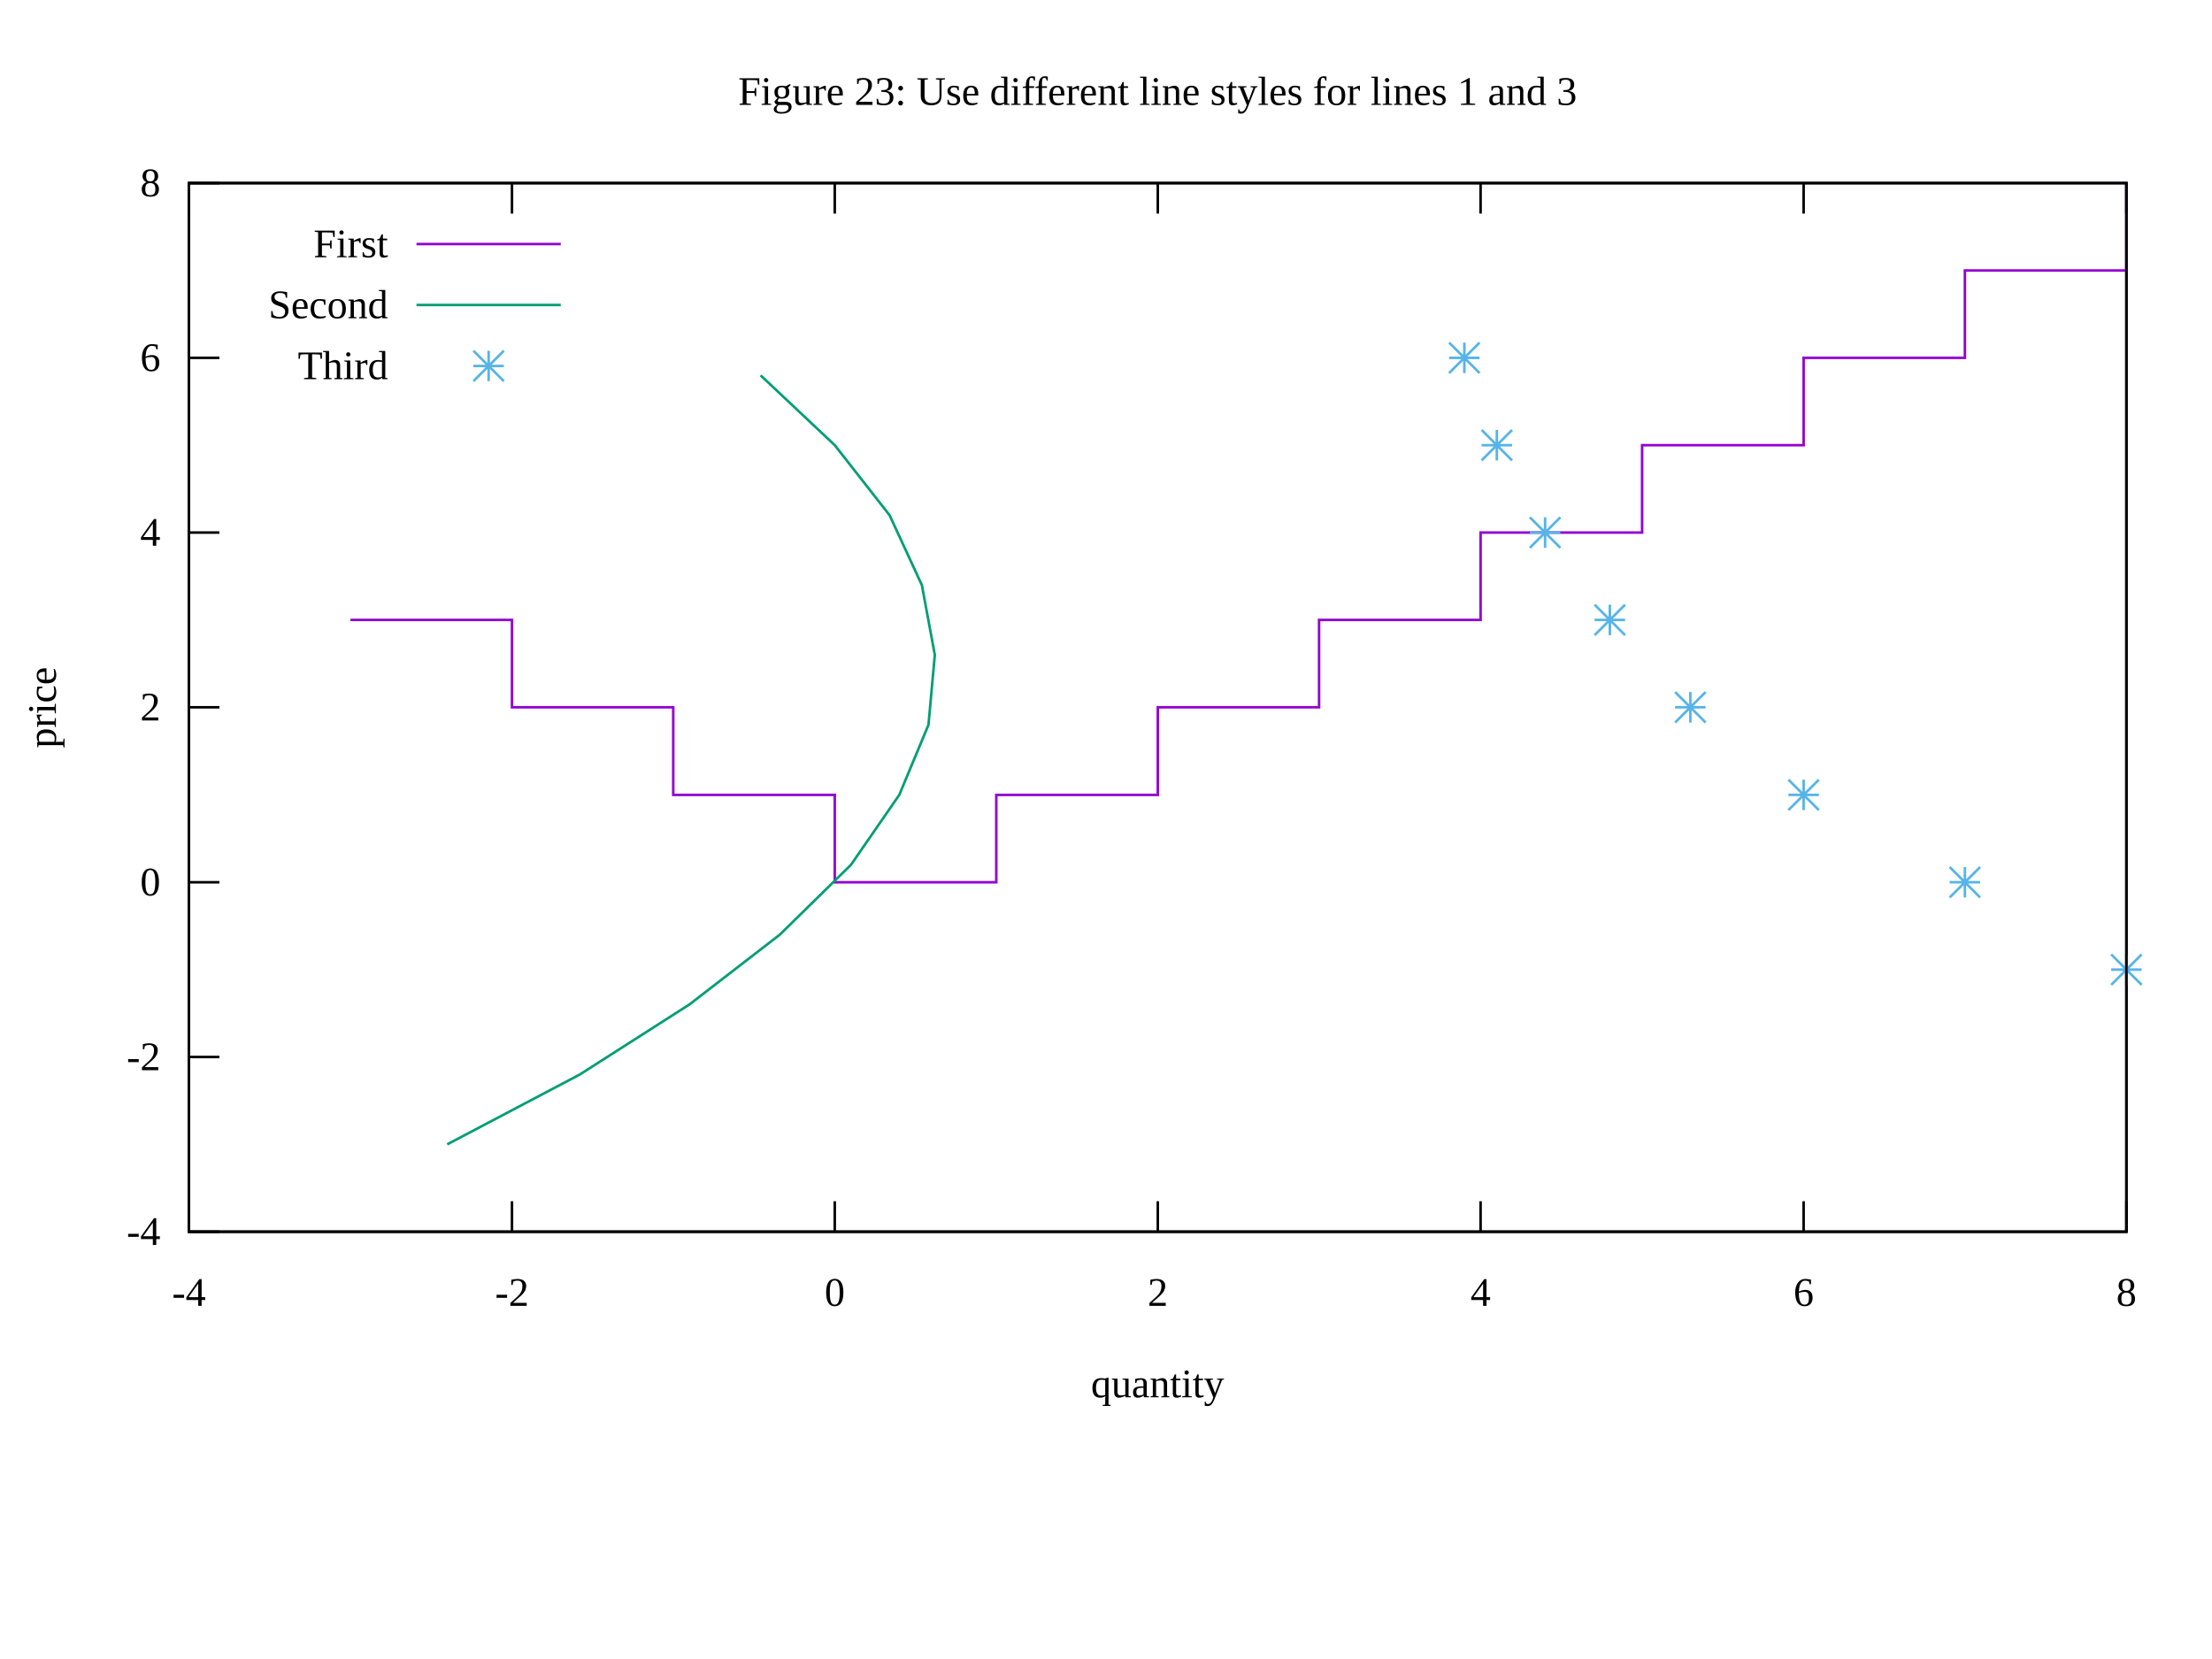
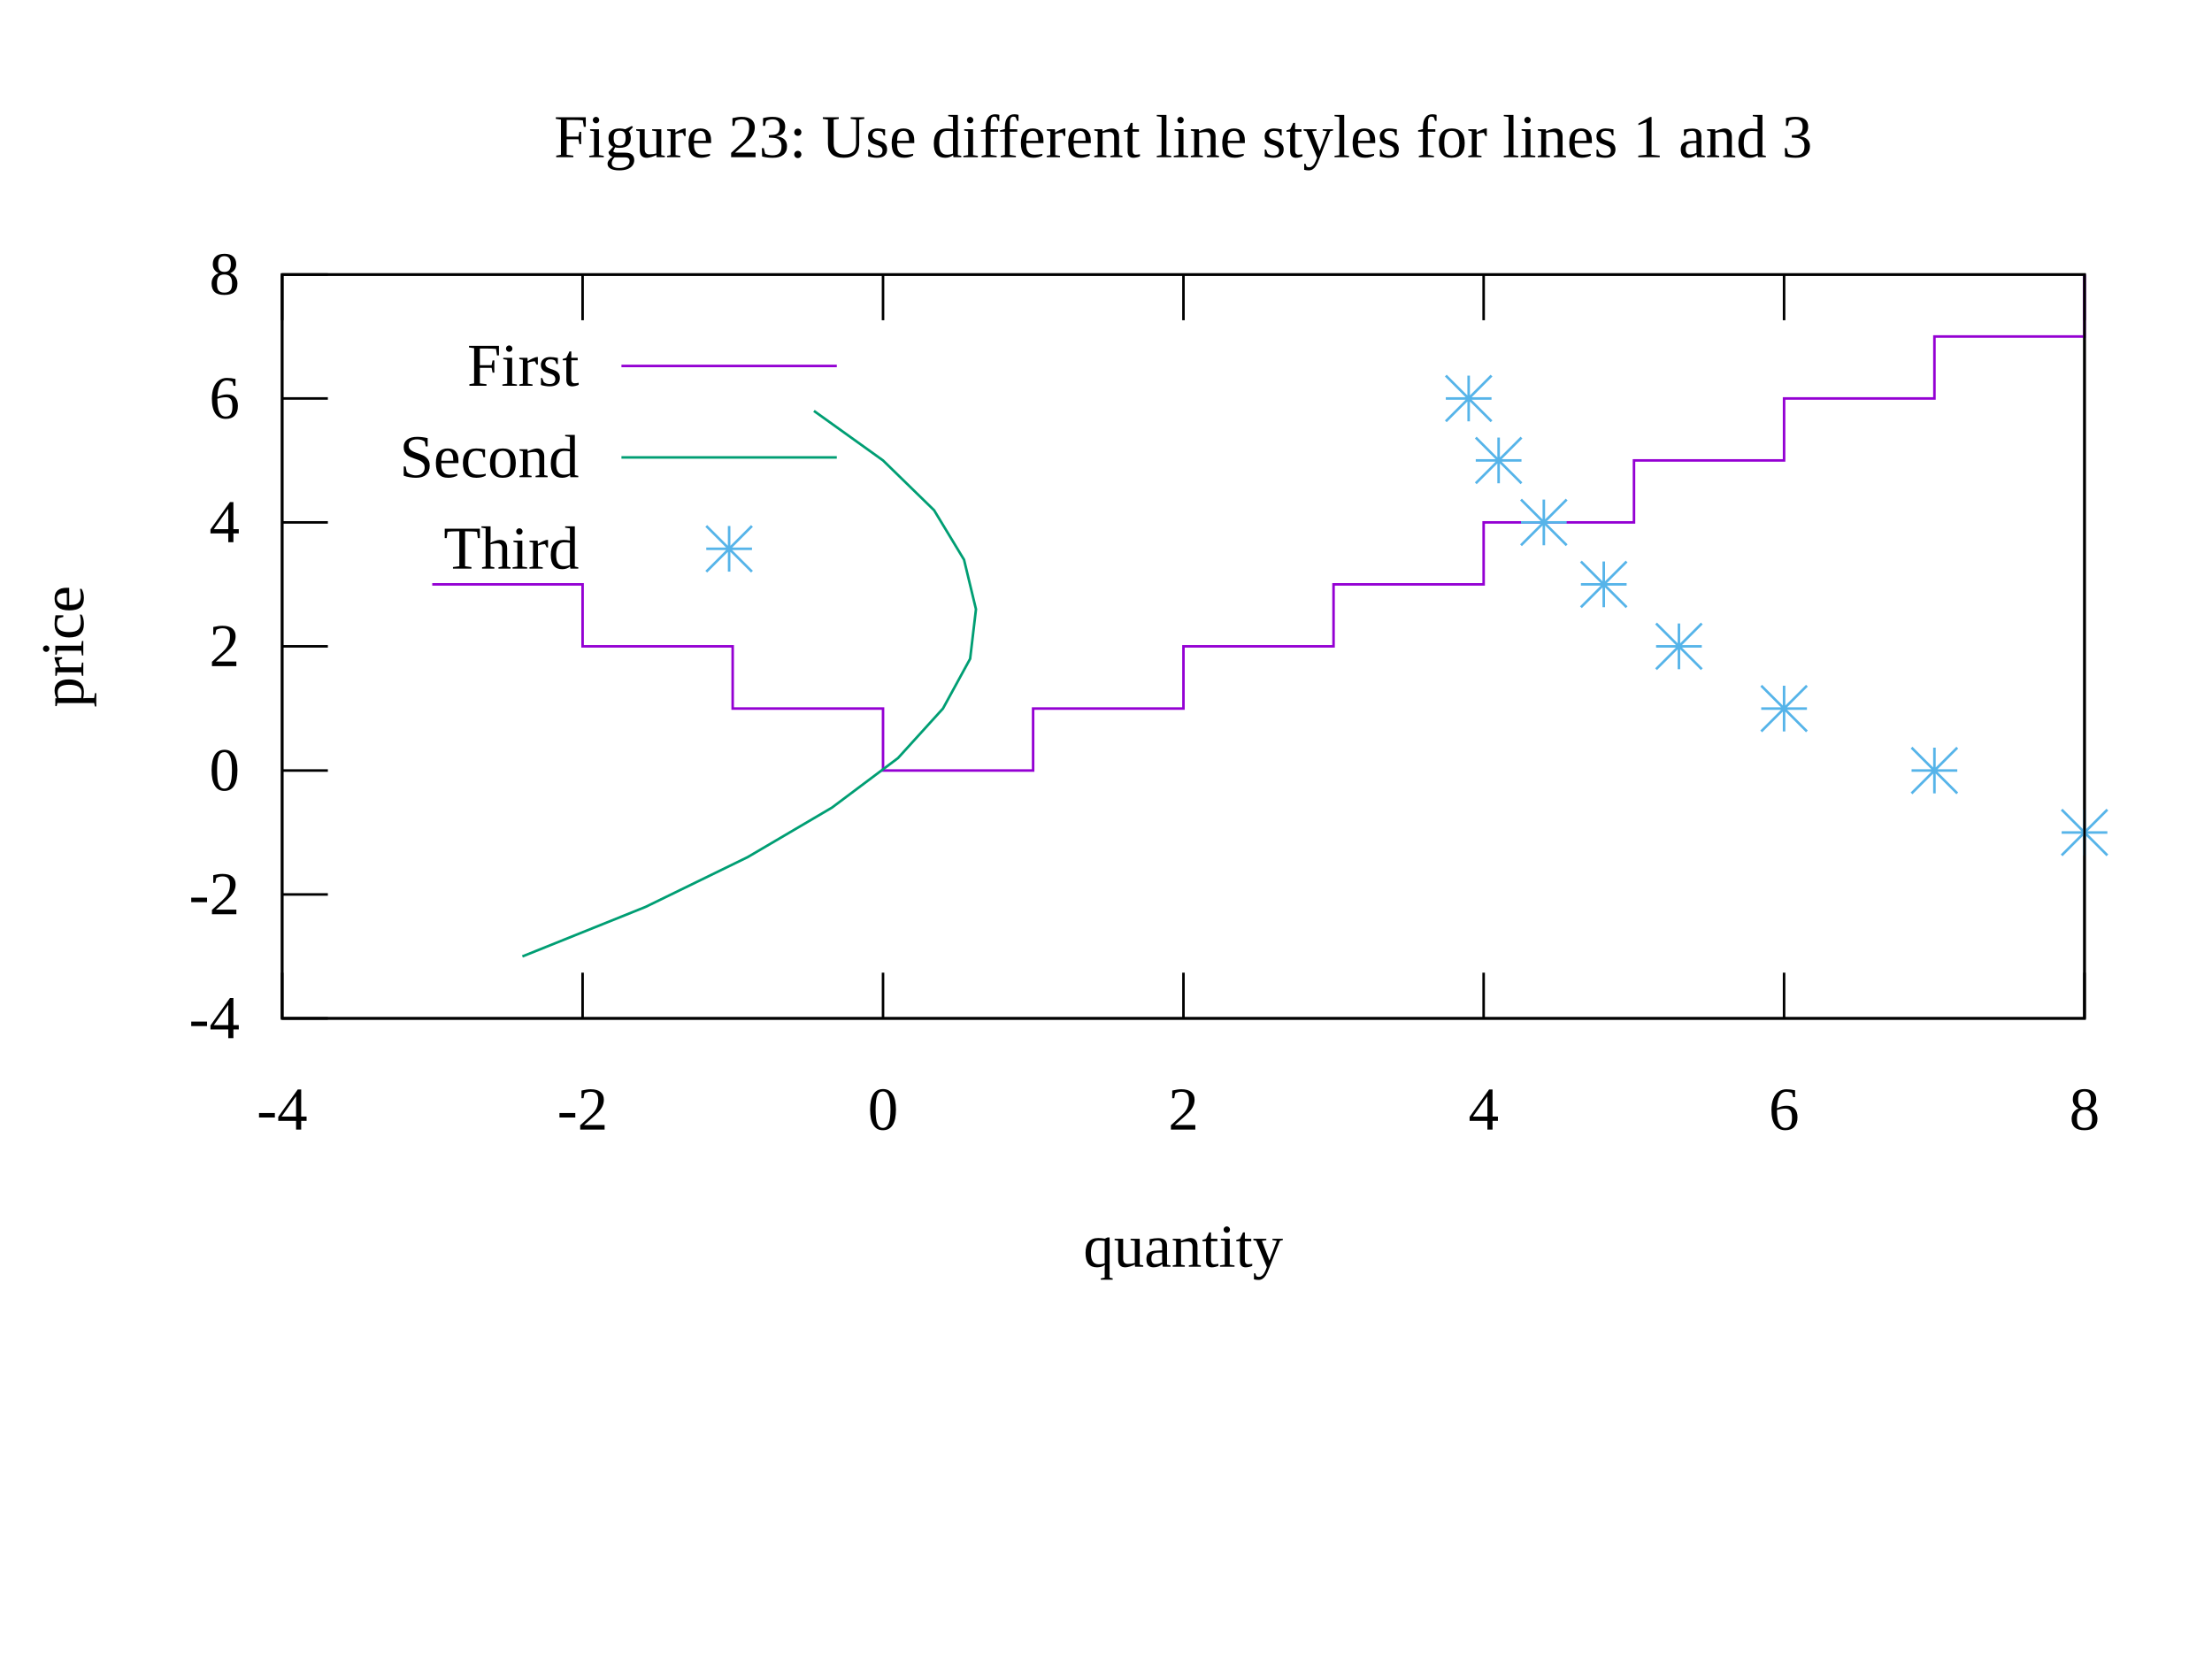
<svg xmlns="http://www.w3.org/2000/svg" xmlns:xlink="http://www.w3.org/1999/xlink" width="871" height="653" viewBox="0 0 871 653">
  <g id="gnuplot_canvas">
    <rect x="0" y="0" width="871" height="653" fill="none" />
    <defs>
      <circle id="gpDot" r="0.5" stroke-width="0.5" />
-       <path id="gpPt0" stroke-width="0.167" stroke="currentColor" d="M-1,0 h2 M0,-1 v2" />
-       <path id="gpPt1" stroke-width="0.167" stroke="currentColor" d="M-1,-1 L1,1 M1,-1 L-1,1" />
-       <path id="gpPt2" stroke-width="0.167" stroke="currentColor" d="M-1,0 L1,0 M0,-1 L0,1 M-1,-1 L1,1 M-1,1 L1,-1" />
-       <rect id="gpPt3" stroke-width="0.167" stroke="currentColor" x="-1" y="-1" width="2" height="2" />
-       <rect id="gpPt4" stroke-width="0.167" stroke="currentColor" fill="currentColor" x="-1" y="-1" width="2" height="2" />
-       <circle id="gpPt5" stroke-width="0.167" stroke="currentColor" cx="0" cy="0" r="1" />
+       <path id="gpPt0" stroke-width="0.111" stroke="currentColor" d="M-1,0 h2 M0,-1 v2" />
+       <path id="gpPt1" stroke-width="0.111" stroke="currentColor" d="M-1,-1 L1,1 M1,-1 L-1,1" />
+       <path id="gpPt2" stroke-width="0.111" stroke="currentColor" d="M-1,0 L1,0 M0,-1 L0,1 M-1,-1 L1,1 M-1,1 L1,-1" />
+       <rect id="gpPt3" stroke-width="0.111" stroke="currentColor" x="-1" y="-1" width="2" height="2" />
+       <rect id="gpPt4" stroke-width="0.111" stroke="currentColor" fill="currentColor" x="-1" y="-1" width="2" height="2" />
+       <circle id="gpPt5" stroke-width="0.111" stroke="currentColor" cx="0" cy="0" r="1" />
      <use xlink:href="#gpPt5" id="gpPt6" fill="currentColor" stroke="none" />
-       <path id="gpPt7" stroke-width="0.167" stroke="currentColor" d="M0,-1.33 L-1.33,0.67 L1.33,0.67 z" />
+       <path id="gpPt7" stroke-width="0.111" stroke="currentColor" d="M0,-1.33 L-1.33,0.67 L1.33,0.67 z" />
      <use xlink:href="#gpPt7" id="gpPt8" fill="currentColor" stroke="none" />
      <use xlink:href="#gpPt7" id="gpPt9" stroke="currentColor" transform="rotate(180)" />
      <use xlink:href="#gpPt9" id="gpPt10" fill="currentColor" stroke="none" />
      <use xlink:href="#gpPt3" id="gpPt11" stroke="currentColor" transform="rotate(45)" />
      <use xlink:href="#gpPt11" id="gpPt12" fill="currentColor" stroke="none" />
-       <path id="gpPt13" stroke-width="0.167" stroke="currentColor" d="M0,1.330 L1.265,0.411 L0.782,-1.067 L-0.782,-1.076 L-1.265,0.411 z" />
+       <path id="gpPt13" stroke-width="0.111" stroke="currentColor" d="M0,1.330 L1.265,0.411 L0.782,-1.067 L-0.782,-1.076 L-1.265,0.411 z" />
      <use xlink:href="#gpPt13" id="gpPt14" fill="currentColor" stroke="none" />
      <filter id="textbox" filterUnits="objectBoundingBox" x="0" y="0" height="1" width="1">
        <feFlood flood-color="white" flood-opacity="1" result="bgnd" />
        <feComposite in="SourceGraphic" in2="bgnd" operator="atop" />
      </filter>
      <filter id="greybox" filterUnits="objectBoundingBox" x="0" y="0" height="1" width="1">
        <feFlood flood-color="lightgrey" flood-opacity="1" result="grey" />
        <feComposite in="SourceGraphic" in2="grey" operator="atop" />
      </filter>
    </defs>
    <g fill="none" color="white" stroke="currentColor" stroke-width="1.00" stroke-linecap="butt" stroke-linejoin="miter">
</g>
    <g fill="none" color="black" stroke="currentColor" stroke-width="1.00" stroke-linecap="butt" stroke-linejoin="miter">
-       <path stroke="black" d="M74.4,485.0 L86.4,485.0  " />
-       <g transform="translate(63.2,490.2)" stroke="none" fill="black" font-family="Times New Roman" font-size="16.00" text-anchor="end">
+       <path stroke="black" d="M111.1,401.0 L129.1,401.0  " />
+       <g transform="translate(94.4,408.8)" stroke="none" fill="black" font-family="Times New Roman" font-size="24.00" text-anchor="end">
        <text>
          <tspan font-family="Times New Roman">-4</tspan>
        </text>
      </g>
    </g>
    <g fill="none" color="black" stroke="currentColor" stroke-width="1.00" stroke-linecap="butt" stroke-linejoin="miter">
-       <path stroke="black" d="M74.4,416.2 L86.4,416.2  " />
-       <g transform="translate(63.2,421.4)" stroke="none" fill="black" font-family="Times New Roman" font-size="16.00" text-anchor="end">
+       <path stroke="black" d="M111.1,352.2 L129.1,352.2  " />
+       <g transform="translate(94.4,360.0)" stroke="none" fill="black" font-family="Times New Roman" font-size="24.00" text-anchor="end">
        <text>
          <tspan font-family="Times New Roman">-2</tspan>
        </text>
      </g>
    </g>
    <g fill="none" color="black" stroke="currentColor" stroke-width="1.00" stroke-linecap="butt" stroke-linejoin="miter">
-       <path stroke="black" d="M74.4,347.4 L86.4,347.4  " />
-       <g transform="translate(63.2,352.6)" stroke="none" fill="black" font-family="Times New Roman" font-size="16.00" text-anchor="end">
+       <path stroke="black" d="M111.1,303.4 L129.1,303.4  " />
+       <g transform="translate(94.4,311.2)" stroke="none" fill="black" font-family="Times New Roman" font-size="24.00" text-anchor="end">
        <text>
          <tspan font-family="Times New Roman"> 0</tspan>
        </text>
      </g>
    </g>
    <g fill="none" color="black" stroke="currentColor" stroke-width="1.00" stroke-linecap="butt" stroke-linejoin="miter">
-       <path stroke="black" d="M74.4,278.5 L86.4,278.5  " />
-       <g transform="translate(63.2,283.7)" stroke="none" fill="black" font-family="Times New Roman" font-size="16.00" text-anchor="end">
+       <path stroke="black" d="M111.1,254.5 L129.1,254.5  " />
+       <g transform="translate(94.4,262.3)" stroke="none" fill="black" font-family="Times New Roman" font-size="24.00" text-anchor="end">
        <text>
          <tspan font-family="Times New Roman"> 2</tspan>
        </text>
      </g>
    </g>
    <g fill="none" color="black" stroke="currentColor" stroke-width="1.00" stroke-linecap="butt" stroke-linejoin="miter">
-       <path stroke="black" d="M74.4,209.7 L86.4,209.7  " />
-       <g transform="translate(63.2,214.9)" stroke="none" fill="black" font-family="Times New Roman" font-size="16.00" text-anchor="end">
+       <path stroke="black" d="M111.1,205.7 L129.1,205.7  " />
+       <g transform="translate(94.4,213.5)" stroke="none" fill="black" font-family="Times New Roman" font-size="24.00" text-anchor="end">
        <text>
          <tspan font-family="Times New Roman"> 4</tspan>
        </text>
      </g>
    </g>
    <g fill="none" color="black" stroke="currentColor" stroke-width="1.00" stroke-linecap="butt" stroke-linejoin="miter">
-       <path stroke="black" d="M74.4,140.9 L86.4,140.9  " />
-       <g transform="translate(63.2,146.1)" stroke="none" fill="black" font-family="Times New Roman" font-size="16.00" text-anchor="end">
+       <path stroke="black" d="M111.1,156.9 L129.1,156.9  " />
+       <g transform="translate(94.4,164.7)" stroke="none" fill="black" font-family="Times New Roman" font-size="24.00" text-anchor="end">
        <text>
          <tspan font-family="Times New Roman"> 6</tspan>
        </text>
      </g>
    </g>
    <g fill="none" color="black" stroke="currentColor" stroke-width="1.00" stroke-linecap="butt" stroke-linejoin="miter">
-       <path stroke="black" d="M74.4,72.1 L86.4,72.1  " />
-       <g transform="translate(63.2,77.3)" stroke="none" fill="black" font-family="Times New Roman" font-size="16.00" text-anchor="end">
+       <path stroke="black" d="M111.1,108.1 L129.1,108.1  " />
+       <g transform="translate(94.4,115.9)" stroke="none" fill="black" font-family="Times New Roman" font-size="24.00" text-anchor="end">
        <text>
          <tspan font-family="Times New Roman"> 8</tspan>
        </text>
      </g>
    </g>
    <g fill="none" color="black" stroke="currentColor" stroke-width="1.00" stroke-linecap="butt" stroke-linejoin="miter">
-       <path stroke="black" d="M74.4,485.0 L74.4,473.0 M74.4,72.1 L74.4,84.1  " />
-       <g transform="translate(74.4,514.2)" stroke="none" fill="black" font-family="Times New Roman" font-size="16.00" text-anchor="middle">
+       <path stroke="black" d="M111.1,401.0 L111.1,383.0 M111.1,108.1 L111.1,126.1  " />
+       <g transform="translate(111.1,444.8)" stroke="none" fill="black" font-family="Times New Roman" font-size="24.00" text-anchor="middle">
        <text>
          <tspan font-family="Times New Roman">-4</tspan>
        </text>
      </g>
    </g>
    <g fill="none" color="black" stroke="currentColor" stroke-width="1.00" stroke-linecap="butt" stroke-linejoin="miter">
-       <path stroke="black" d="M201.6,485.0 L201.6,473.0 M201.6,72.1 L201.6,84.1  " />
-       <g transform="translate(201.6,514.2)" stroke="none" fill="black" font-family="Times New Roman" font-size="16.00" text-anchor="middle">
+       <path stroke="black" d="M229.4,401.0 L229.4,383.0 M229.4,108.1 L229.4,126.1  " />
+       <g transform="translate(229.4,444.8)" stroke="none" fill="black" font-family="Times New Roman" font-size="24.00" text-anchor="middle">
        <text>
          <tspan font-family="Times New Roman">-2</tspan>
        </text>
      </g>
    </g>
    <g fill="none" color="black" stroke="currentColor" stroke-width="1.00" stroke-linecap="butt" stroke-linejoin="miter">
-       <path stroke="black" d="M328.7,485.0 L328.7,473.0 M328.7,72.1 L328.7,84.1  " />
-       <g transform="translate(328.7,514.2)" stroke="none" fill="black" font-family="Times New Roman" font-size="16.00" text-anchor="middle">
+       <path stroke="black" d="M347.7,401.0 L347.7,383.0 M347.7,108.1 L347.7,126.1  " />
+       <g transform="translate(347.7,444.8)" stroke="none" fill="black" font-family="Times New Roman" font-size="24.00" text-anchor="middle">
        <text>
          <tspan font-family="Times New Roman"> 0</tspan>
        </text>
      </g>
    </g>
    <g fill="none" color="black" stroke="currentColor" stroke-width="1.00" stroke-linecap="butt" stroke-linejoin="miter">
-       <path stroke="black" d="M455.9,485.0 L455.9,473.0 M455.9,72.1 L455.9,84.1  " />
-       <g transform="translate(455.9,514.2)" stroke="none" fill="black" font-family="Times New Roman" font-size="16.00" text-anchor="middle">
+       <path stroke="black" d="M466.0,401.0 L466.0,383.0 M466.0,108.1 L466.0,126.1  " />
+       <g transform="translate(466.0,444.8)" stroke="none" fill="black" font-family="Times New Roman" font-size="24.00" text-anchor="middle">
        <text>
          <tspan font-family="Times New Roman"> 2</tspan>
        </text>
      </g>
    </g>
    <g fill="none" color="black" stroke="currentColor" stroke-width="1.00" stroke-linecap="butt" stroke-linejoin="miter">
-       <path stroke="black" d="M583.0,485.0 L583.0,473.0 M583.0,72.1 L583.0,84.1  " />
-       <g transform="translate(583.0,514.2)" stroke="none" fill="black" font-family="Times New Roman" font-size="16.00" text-anchor="middle">
+       <path stroke="black" d="M584.2,401.0 L584.2,383.0 M584.2,108.1 L584.2,126.1  " />
+       <g transform="translate(584.2,444.8)" stroke="none" fill="black" font-family="Times New Roman" font-size="24.00" text-anchor="middle">
        <text>
          <tspan font-family="Times New Roman"> 4</tspan>
        </text>
      </g>
    </g>
    <g fill="none" color="black" stroke="currentColor" stroke-width="1.00" stroke-linecap="butt" stroke-linejoin="miter">
-       <path stroke="black" d="M710.2,485.0 L710.2,473.0 M710.2,72.1 L710.2,84.1  " />
-       <g transform="translate(710.2,514.2)" stroke="none" fill="black" font-family="Times New Roman" font-size="16.00" text-anchor="middle">
+       <path stroke="black" d="M702.5,401.0 L702.5,383.0 M702.5,108.1 L702.5,126.1  " />
+       <g transform="translate(702.5,444.8)" stroke="none" fill="black" font-family="Times New Roman" font-size="24.00" text-anchor="middle">
        <text>
          <tspan font-family="Times New Roman"> 6</tspan>
        </text>
      </g>
    </g>
    <g fill="none" color="black" stroke="currentColor" stroke-width="1.00" stroke-linecap="butt" stroke-linejoin="miter">
-       <path stroke="black" d="M837.3,485.0 L837.3,473.0 M837.3,72.1 L837.3,84.1  " />
-       <g transform="translate(837.3,514.2)" stroke="none" fill="black" font-family="Times New Roman" font-size="16.00" text-anchor="middle">
+       <path stroke="black" d="M820.8,401.0 L820.8,383.0 M820.8,108.1 L820.8,126.1  " />
+       <g transform="translate(820.8,444.8)" stroke="none" fill="black" font-family="Times New Roman" font-size="24.00" text-anchor="middle">
        <text>
          <tspan font-family="Times New Roman"> 8</tspan>
        </text>
      </g>
    </g>
    <g fill="none" color="black" stroke="currentColor" stroke-width="1.00" stroke-linecap="butt" stroke-linejoin="miter">
</g>
    <g fill="none" color="black" stroke="currentColor" stroke-width="1.00" stroke-linecap="butt" stroke-linejoin="miter">
-       <path stroke="black" d="M74.4,72.1 L74.4,485.0 L837.3,485.0 L837.3,72.1 L74.4,72.1 Z  " />
-     </g>
-     <g fill="none" color="black" stroke="currentColor" stroke-width="1.00" stroke-linecap="butt" stroke-linejoin="miter">
-       <g transform="translate(22.0,278.6) rotate(270)" stroke="none" fill="black" font-family="Times New Roman" font-size="16.00" text-anchor="middle">
+       <path stroke="black" d="M111.1,108.1 L111.1,401.0 L820.8,401.0 L820.8,108.1 L111.1,108.1 Z  " />
+     </g>
+     <g fill="none" color="black" stroke="currentColor" stroke-width="1.00" stroke-linecap="butt" stroke-linejoin="miter">
+       <g transform="translate(32.8,254.6) rotate(270)" stroke="none" fill="black" font-family="Times New Roman" font-size="24.00" text-anchor="middle">
        <text>
          <tspan font-family="Times New Roman">price</tspan>
        </text>
      </g>
    </g>
    <g fill="none" color="black" stroke="currentColor" stroke-width="1.00" stroke-linecap="butt" stroke-linejoin="miter">
-       <g transform="translate(455.8,550.2)" stroke="none" fill="black" font-family="Times New Roman" font-size="16.00" text-anchor="middle">
+       <g transform="translate(465.9,498.8)" stroke="none" fill="black" font-family="Times New Roman" font-size="24.00" text-anchor="middle">
        <text>
          <tspan font-family="Times New Roman">quantity</tspan>
        </text>
      </g>
    </g>
    <g fill="none" color="black" stroke="currentColor" stroke-width="1.00" stroke-linecap="butt" stroke-linejoin="miter">
-       <g transform="translate(455.8,41.3)" stroke="none" fill="black" font-family="Times New Roman" font-size="16.00" text-anchor="middle">
+       <g transform="translate(465.9,61.9)" stroke="none" fill="black" font-family="Times New Roman" font-size="24.00" text-anchor="middle">
        <text>
          <tspan font-family="Times New Roman">Figure 23: Use different line styles for lines 1 and 3</tspan>
        </text>
      </g>
    </g>
    <g id="gnuplot_plot_1">
      <g fill="none" color="black" stroke="currentColor" stroke-width="1.00" stroke-linecap="butt" stroke-linejoin="miter">
-         <g transform="translate(152.8,101.3)" stroke="none" fill="black" font-family="Times New Roman" font-size="16.00" text-anchor="end">
+         <g transform="translate(228.0,151.9)" stroke="none" fill="black" font-family="Times New Roman" font-size="24.00" text-anchor="end">
          <text>
            <tspan font-family="Times New Roman">First</tspan>
          </text>
        </g>
      </g>
      <g fill="none" color="black" stroke="currentColor" stroke-width="1.00" stroke-linecap="butt" stroke-linejoin="miter">
-         <path stroke="rgb(148,   0, 211)" d="M164.0,96.1 L220.8,96.1 M138.0,244.1 L201.6,244.1 L201.6,278.5 L265.1,278.5 L265.1,313.0 L328.7,313.0   L328.7,347.4 L392.3,347.4 L392.3,313.0 L455.9,313.0 L455.9,278.5 L519.4,278.5 L519.4,244.1 L583.0,244.1   L583.0,209.7 L646.6,209.7 L646.6,175.3 L710.2,175.3 L710.2,140.9 L773.7,140.9 L773.7,106.5 L837.3,106.5   L837.3,72.1  " />
+         <path stroke="rgb(148,   0, 211)" d="M244.7,144.1 L329.5,144.1 M170.2,230.1 L229.4,230.1 L229.4,254.5 L288.5,254.5 L288.5,279.0 L347.7,279.0   L347.7,303.4 L406.8,303.4 L406.8,279.0 L466.0,279.0 L466.0,254.5 L525.1,254.5 L525.1,230.1 L584.2,230.1   L584.2,205.7 L643.4,205.7 L643.4,181.3 L702.5,181.3 L702.5,156.9 L761.7,156.9 L761.7,132.5 L820.8,132.5   L820.8,108.1  " />
      </g>
    </g>
    <g id="gnuplot_plot_2">
      <g fill="none" color="black" stroke="currentColor" stroke-width="1.00" stroke-linecap="butt" stroke-linejoin="miter">
-         <g transform="translate(152.8,125.3)" stroke="none" fill="black" font-family="Times New Roman" font-size="16.00" text-anchor="end">
+         <g transform="translate(228.0,187.9)" stroke="none" fill="black" font-family="Times New Roman" font-size="24.00" text-anchor="end">
          <text>
            <tspan font-family="Times New Roman">Second</tspan>
          </text>
        </g>
      </g>
      <g fill="none" color="black" stroke="currentColor" stroke-width="1.00" stroke-linecap="butt" stroke-linejoin="miter">
-         <path stroke="rgb(  0, 158, 115)" d="M164.0,120.1 L220.8,120.1 M176.1,450.6 L228.3,423.1 L271.5,395.5 L307.1,368.0 L335.1,340.5 L354.1,313.0   L365.6,285.4 L368.1,257.9 L363.0,230.4 L350.3,202.9 L328.7,175.3 L299.5,147.8  " />
+         <path stroke="rgb(  0, 158, 115)" d="M244.7,180.1 L329.5,180.1 M205.7,376.6 L254.2,357.1 L294.4,337.5 L327.6,318.0 L353.6,298.5 L371.3,279.0   L382.0,259.4 L384.3,239.9 L379.6,220.4 L367.8,200.9 L347.7,181.3 L320.5,161.8  " />
      </g>
    </g>
    <g id="gnuplot_plot_3">
      <g fill="none" color="black" stroke="currentColor" stroke-width="1.00" stroke-linecap="butt" stroke-linejoin="miter">
-         <g transform="translate(152.8,149.3)" stroke="none" fill="black" font-family="Times New Roman" font-size="16.00" text-anchor="end">
+         <g transform="translate(228.0,223.9)" stroke="none" fill="black" font-family="Times New Roman" font-size="24.00" text-anchor="end">
          <text>
            <tspan font-family="Times New Roman">Third</tspan>
          </text>
        </g>
      </g>
      <g fill="none" color="black" stroke="currentColor" stroke-width="1.00" stroke-linecap="butt" stroke-linejoin="miter">
-         <use xlink:href="#gpPt2" transform="translate(837.3,381.8) scale(6.00)" color="rgb( 86, 180, 233)" />
-         <use xlink:href="#gpPt2" transform="translate(773.7,347.4) scale(6.00)" color="rgb( 86, 180, 233)" />
-         <use xlink:href="#gpPt2" transform="translate(710.2,313.0) scale(6.00)" color="rgb( 86, 180, 233)" />
-         <use xlink:href="#gpPt2" transform="translate(665.6,278.5) scale(6.00)" color="rgb( 86, 180, 233)" />
-         <use xlink:href="#gpPt2" transform="translate(633.9,244.1) scale(6.00)" color="rgb( 86, 180, 233)" />
-         <use xlink:href="#gpPt2" transform="translate(608.4,209.7) scale(6.00)" color="rgb( 86, 180, 233)" />
-         <use xlink:href="#gpPt2" transform="translate(589.4,175.3) scale(6.00)" color="rgb( 86, 180, 233)" />
-         <use xlink:href="#gpPt2" transform="translate(576.6,140.9) scale(6.00)" color="rgb( 86, 180, 233)" />
-         <use xlink:href="#gpPt2" transform="translate(192.4,144.1) scale(6.00)" color="rgb( 86, 180, 233)" />
+         <use xlink:href="#gpPt2" transform="translate(820.8,327.8) scale(9.00)" color="rgb( 86, 180, 233)" />
+         <use xlink:href="#gpPt2" transform="translate(761.7,303.4) scale(9.00)" color="rgb( 86, 180, 233)" />
+         <use xlink:href="#gpPt2" transform="translate(702.5,279.0) scale(9.00)" color="rgb( 86, 180, 233)" />
+         <use xlink:href="#gpPt2" transform="translate(661.1,254.5) scale(9.00)" color="rgb( 86, 180, 233)" />
+         <use xlink:href="#gpPt2" transform="translate(631.5,230.1) scale(9.00)" color="rgb( 86, 180, 233)" />
+         <use xlink:href="#gpPt2" transform="translate(607.9,205.7) scale(9.00)" color="rgb( 86, 180, 233)" />
+         <use xlink:href="#gpPt2" transform="translate(590.1,181.3) scale(9.00)" color="rgb( 86, 180, 233)" />
+         <use xlink:href="#gpPt2" transform="translate(578.3,156.9) scale(9.00)" color="rgb( 86, 180, 233)" />
+         <use xlink:href="#gpPt2" transform="translate(287.1,216.1) scale(9.00)" color="rgb( 86, 180, 233)" />
      </g>
    </g>
    <g fill="none" color="white" stroke="rgb( 86, 180, 233)" stroke-width="2.00" stroke-linecap="butt" stroke-linejoin="miter">
</g>
    <g fill="none" color="black" stroke="currentColor" stroke-width="2.00" stroke-linecap="butt" stroke-linejoin="miter">
</g>
    <g fill="none" color="black" stroke="black" stroke-width="1.00" stroke-linecap="butt" stroke-linejoin="miter">
</g>
    <g fill="none" color="black" stroke="currentColor" stroke-width="1.00" stroke-linecap="butt" stroke-linejoin="miter">
-       <path stroke="black" d="M74.4,72.1 L74.4,485.0 L837.3,485.0 L837.3,72.1 L74.4,72.1 Z  " />
+       <path stroke="black" d="M111.1,108.1 L111.1,401.0 L820.8,401.0 L820.8,108.1 L111.1,108.1 Z  " />
    </g>
    <g fill="none" color="black" stroke="currentColor" stroke-width="1.00" stroke-linecap="butt" stroke-linejoin="miter">
</g>
  </g>
</svg>
